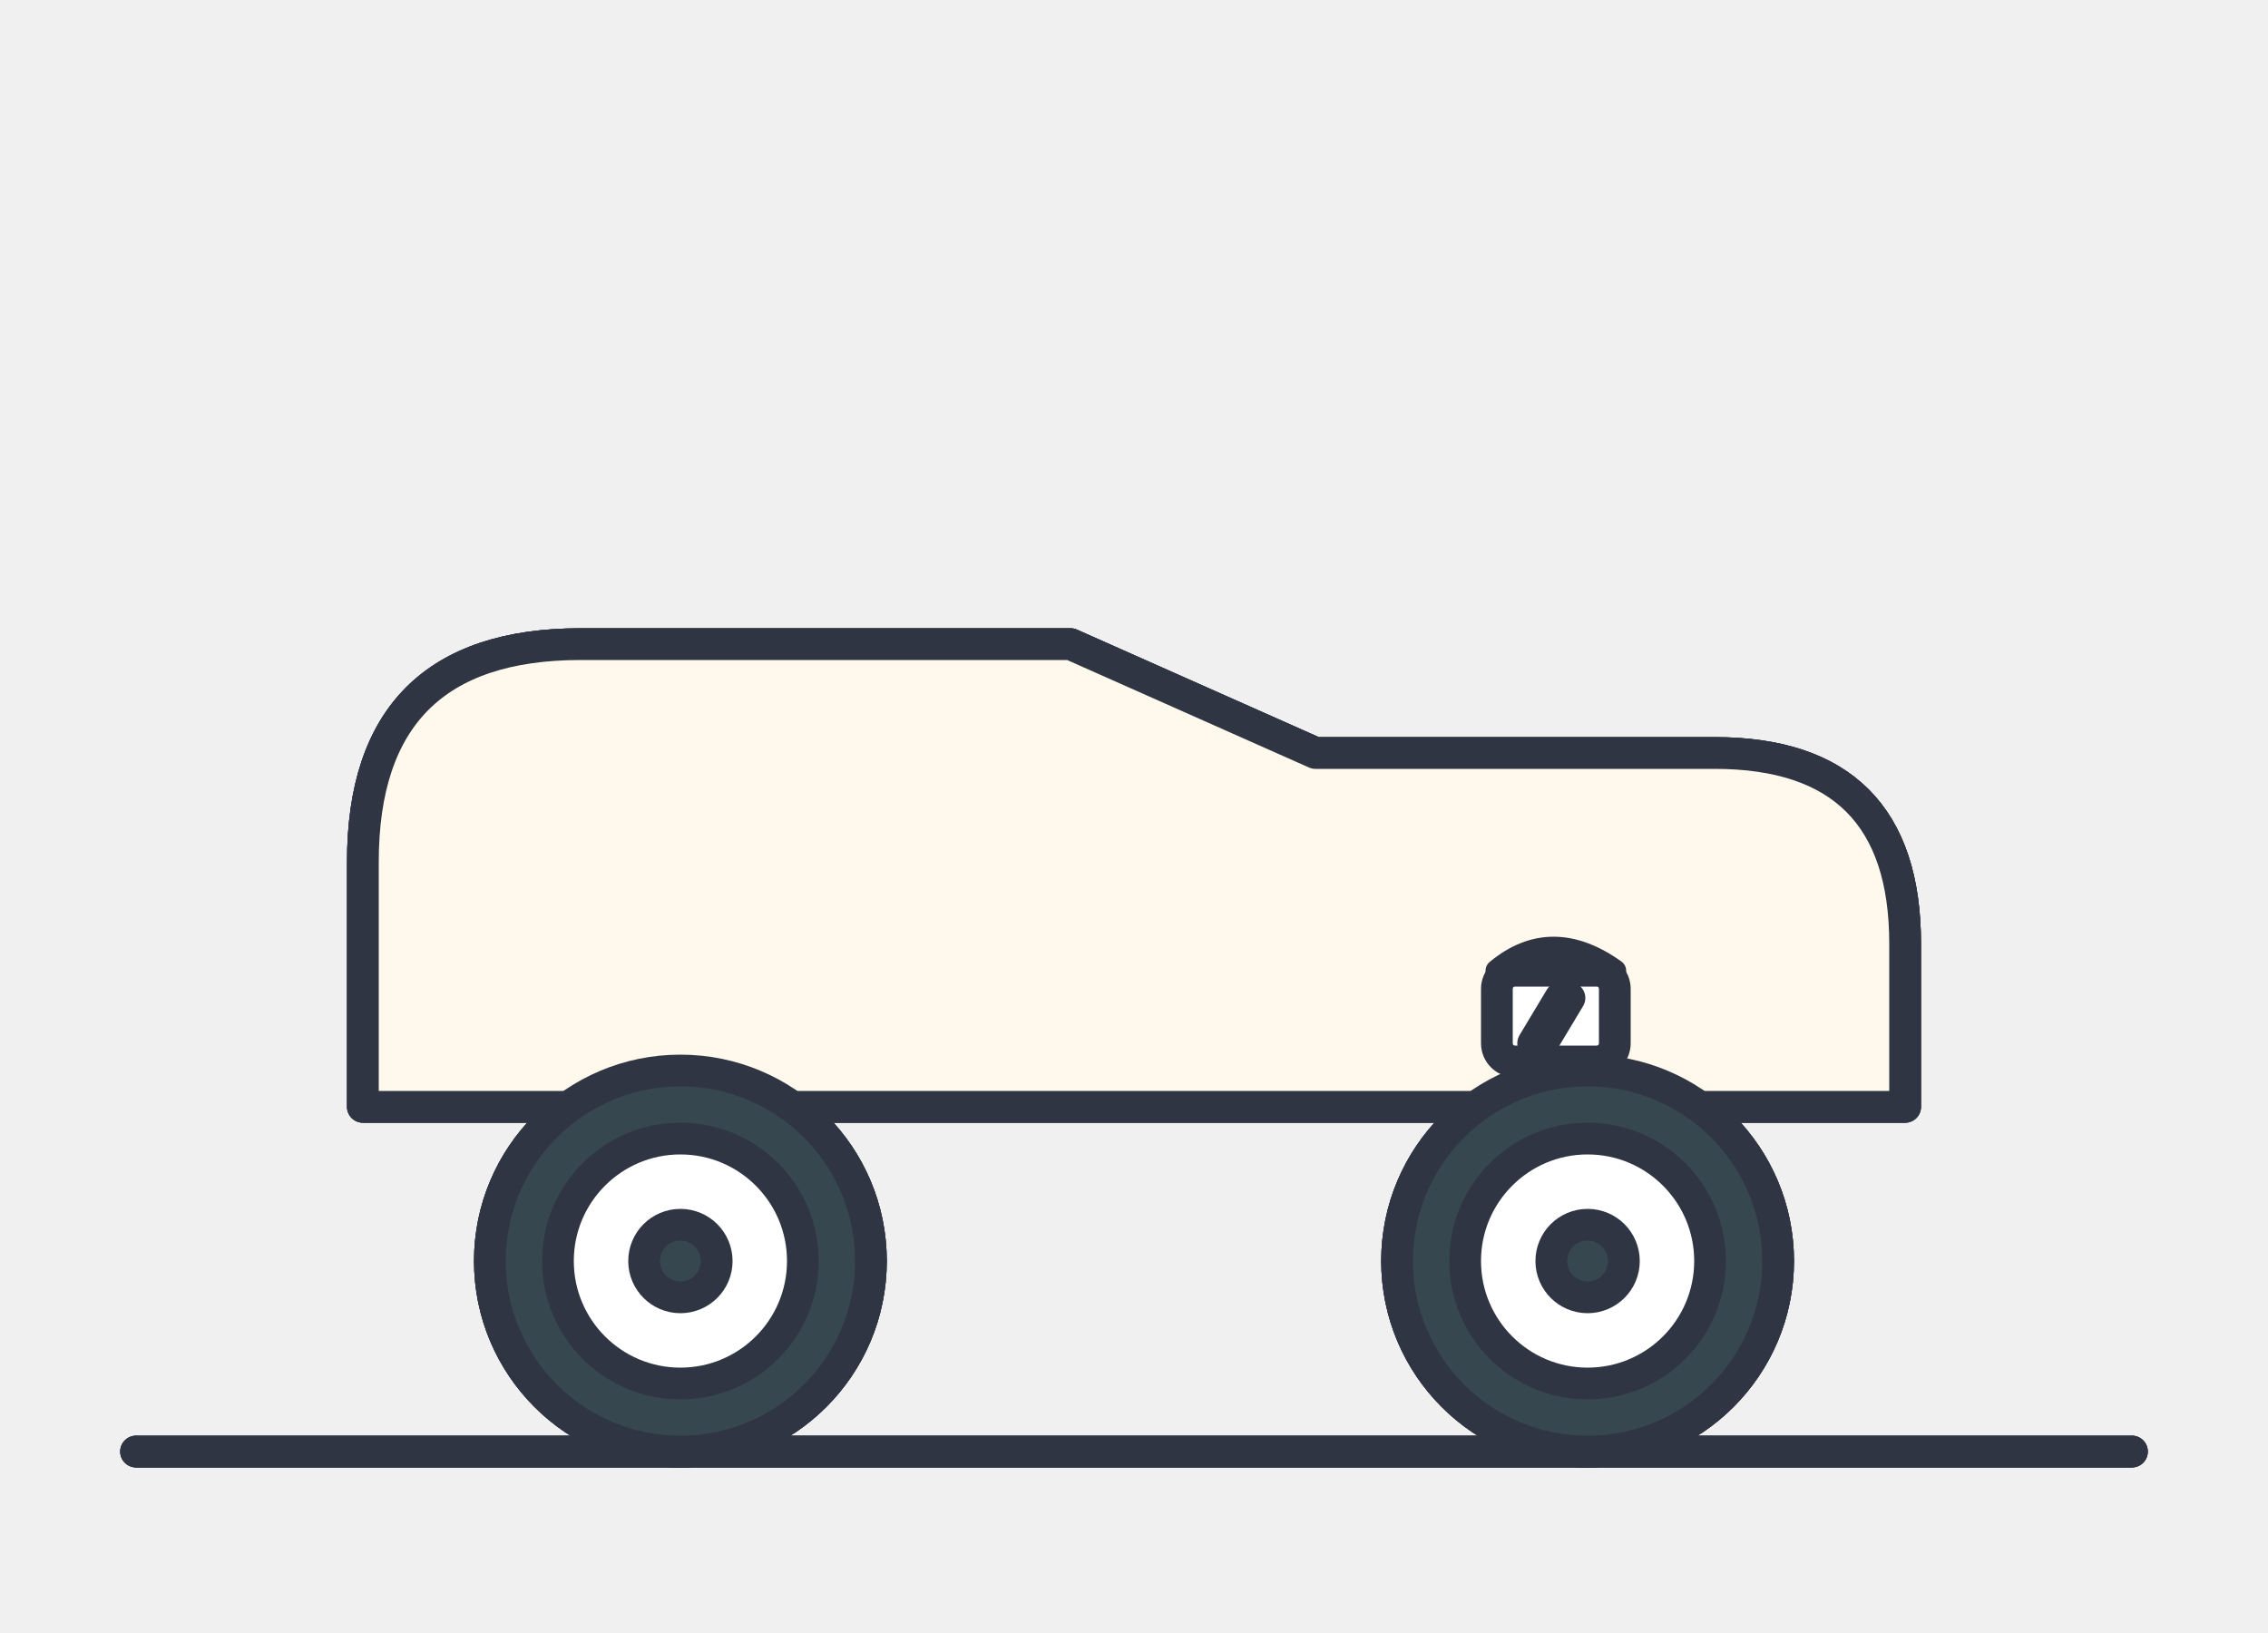
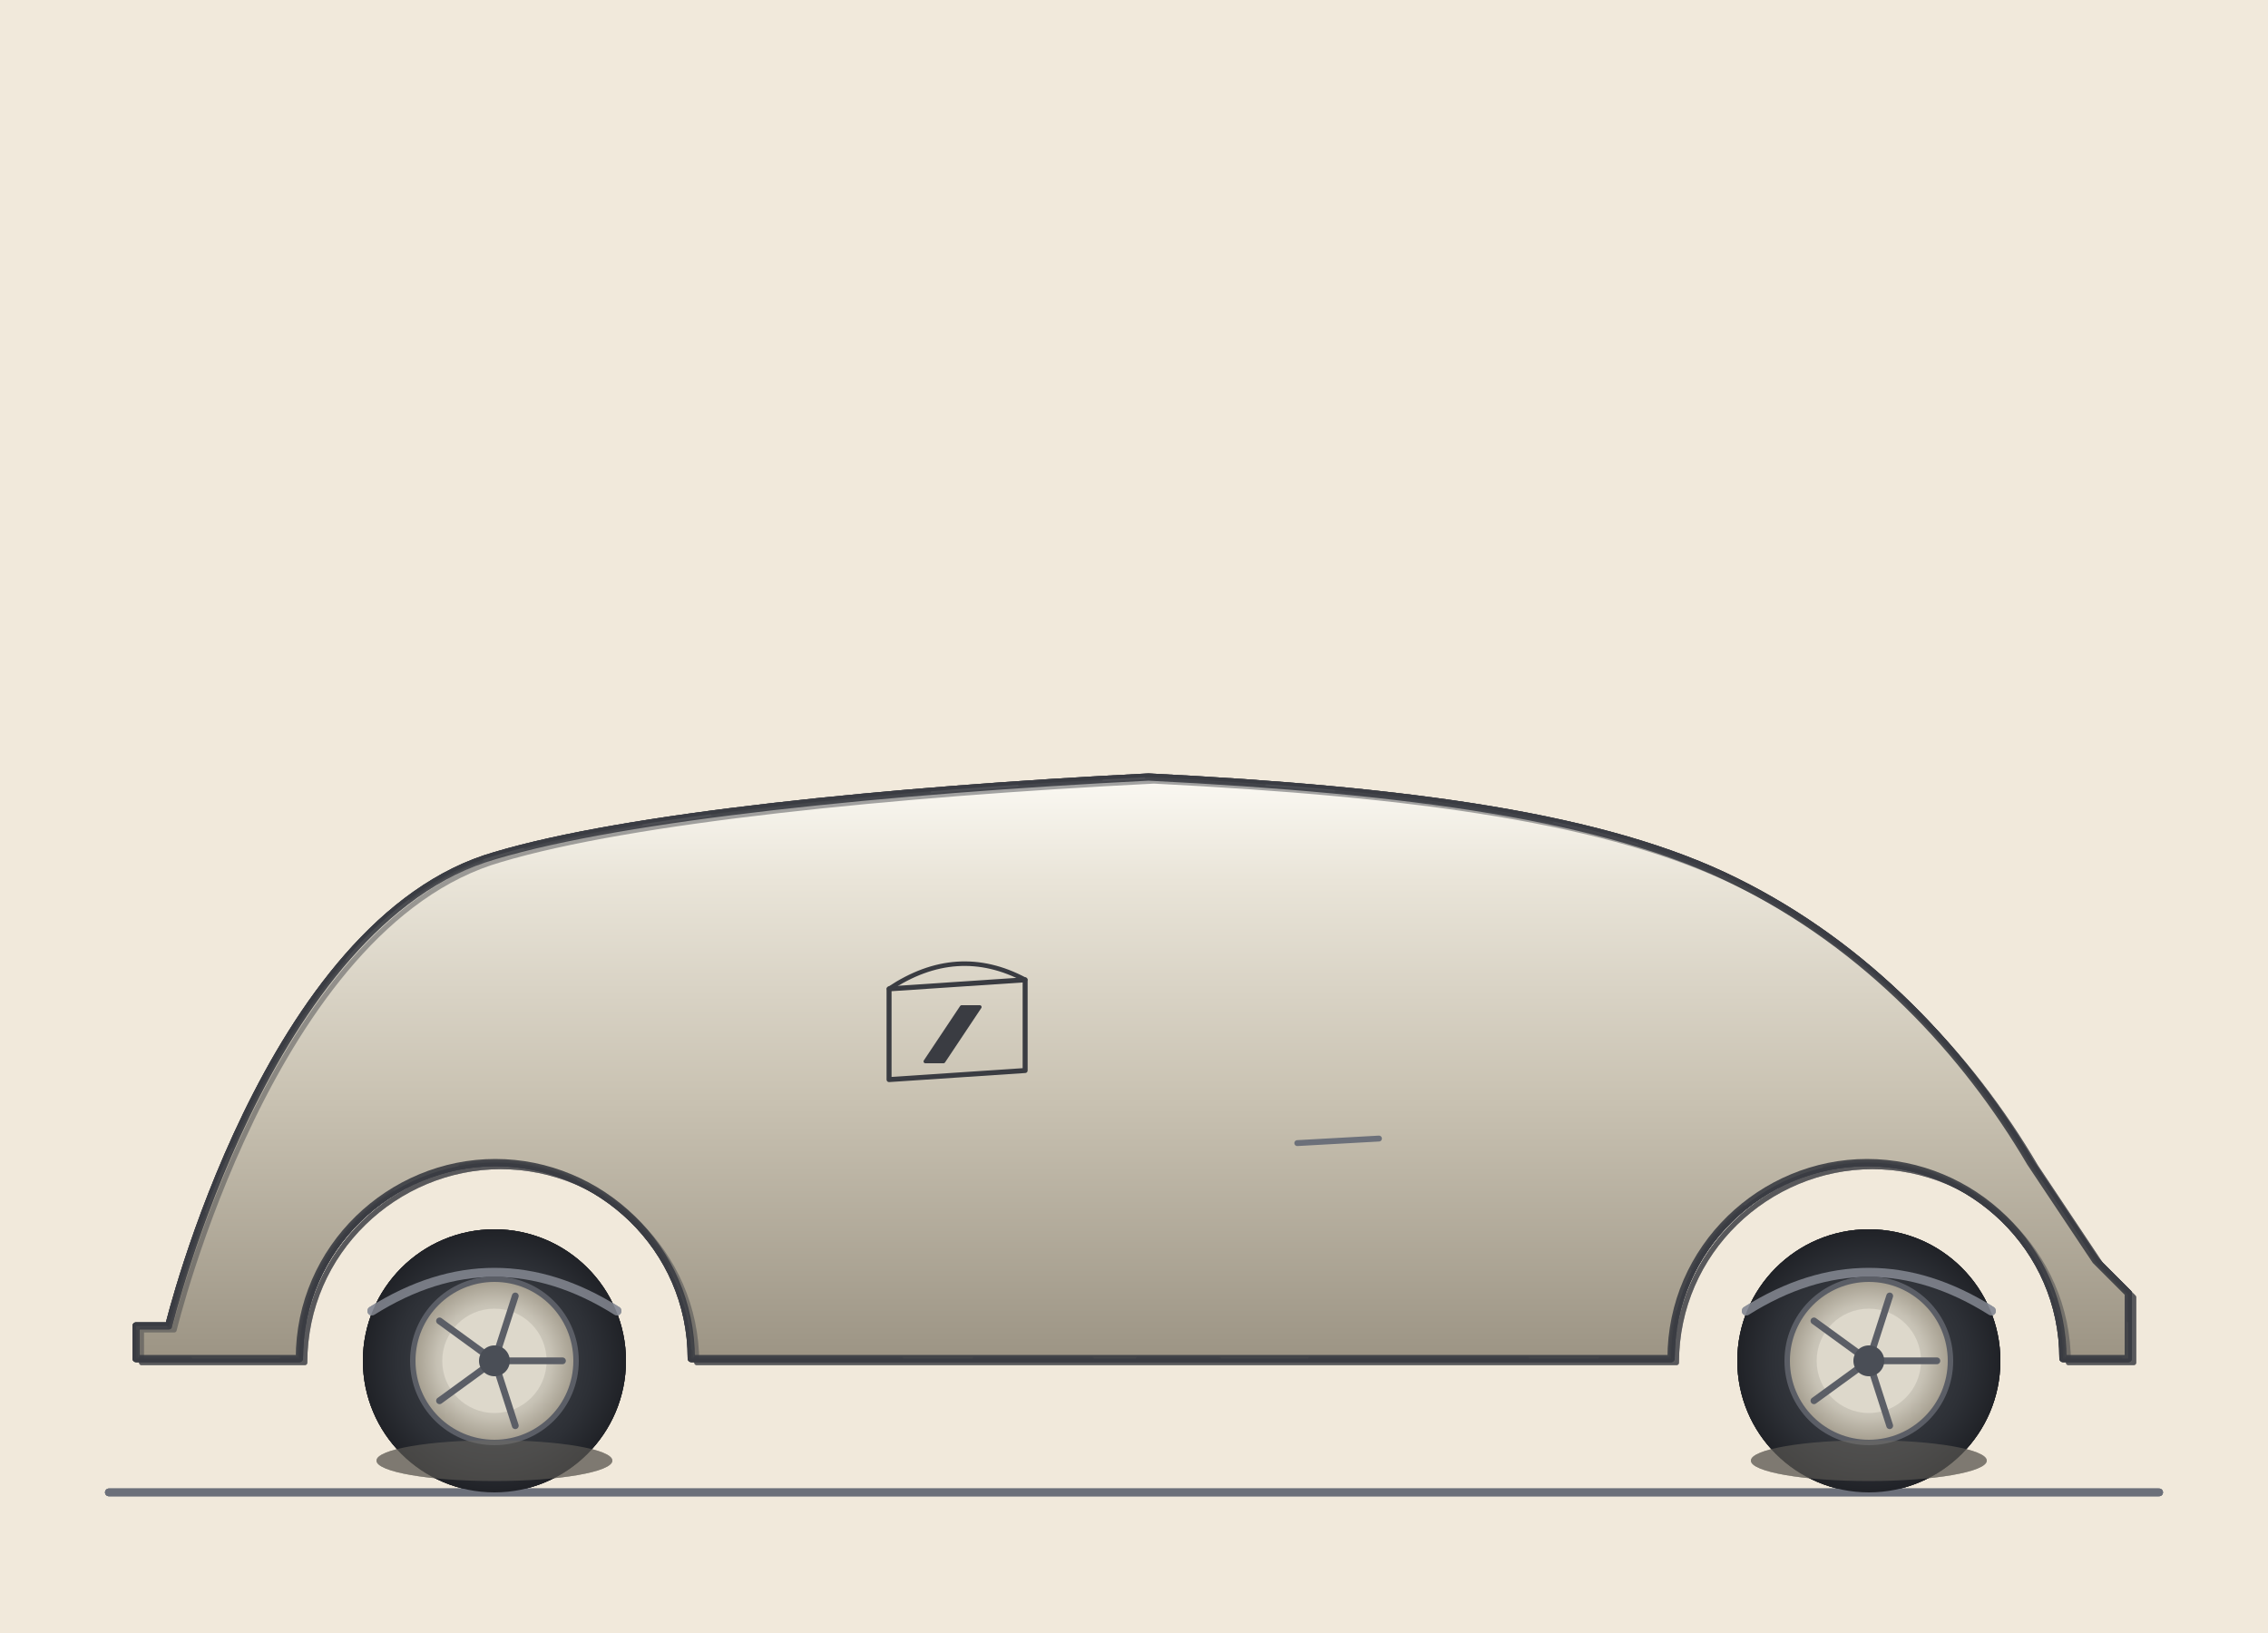
<svg xmlns="http://www.w3.org/2000/svg" viewBox="0 0 500 360" role="img">
-   <line x1="30" y1="320" x2="470" y2="320" stroke="#2F3542" stroke-width="7" stroke-linecap="round" stroke-linejoin="round" fill="none" />
-   <path d="M80 244 L80 190 Q80 142 128 142 L236 142 L290 166 L378 166 Q420 166 420 208 L420 244 Z" stroke="#2F3542" stroke-width="7" stroke-linecap="round" stroke-linejoin="round" fill="#FFF8EC" />
-   <circle cx="150" cy="278" r="42" stroke="#2F3542" stroke-width="7" stroke-linecap="round" stroke-linejoin="round" fill="#37474F" />
-   <circle cx="150" cy="278" r="27" stroke="#2F3542" stroke-width="7" stroke-linecap="round" stroke-linejoin="round" fill="#FFFFFF" />
-   <circle cx="150" cy="278" r="8" stroke="#2F3542" stroke-width="7" stroke-linecap="round" stroke-linejoin="round" fill="#37474F" />
-   <circle cx="350" cy="278" r="42" stroke="#2F3542" stroke-width="7" stroke-linecap="round" stroke-linejoin="round" fill="#37474F" />
-   <circle cx="350" cy="278" r="27" stroke="#2F3542" stroke-width="7" stroke-linecap="round" stroke-linejoin="round" fill="#FFFFFF" />
-   <circle cx="350" cy="278" r="8" stroke="#2F3542" stroke-width="7" stroke-linecap="round" stroke-linejoin="round" fill="#37474F" />
-   <rect x="330" y="214" width="26" height="20" rx="4" stroke="#2F3542" stroke-width="7" stroke-linecap="round" stroke-linejoin="round" fill="#FFFFFF" />
-   <path d="M338 230 L344 220 L346 220 L340 230 Z" stroke="#2F3542" stroke-width="7" stroke-linecap="round" stroke-linejoin="round" fill="#2F3542" />
-   <line x1="30" y1="320" x2="470" y2="320" stroke="#2F3542" stroke-width="7" stroke-linecap="round" stroke-linejoin="round" fill="none" />
-   <path d="M80 244 L80 190 Q80 142 128 142 L236 142 L290 166 L378 166 Q420 166 420 208 L420 244 Z" stroke="#2F3542" stroke-width="7" stroke-linecap="round" stroke-linejoin="round" fill="#FFF8EC" />
-   <circle cx="150" cy="278" r="42" stroke="#2F3542" stroke-width="7" stroke-linecap="round" stroke-linejoin="round" fill="#37474F" />
-   <circle cx="150" cy="278" r="27" stroke="#2F3542" stroke-width="7" stroke-linecap="round" stroke-linejoin="round" fill="#FFFFFF" />
-   <circle cx="150" cy="278" r="8" stroke="#2F3542" stroke-width="7" stroke-linecap="round" stroke-linejoin="round" fill="#37474F" />
-   <circle cx="350" cy="278" r="42" stroke="#2F3542" stroke-width="7" stroke-linecap="round" stroke-linejoin="round" fill="#37474F" />
-   <circle cx="350" cy="278" r="27" stroke="#2F3542" stroke-width="7" stroke-linecap="round" stroke-linejoin="round" fill="#FFFFFF" />
-   <circle cx="350" cy="278" r="8" stroke="#2F3542" stroke-width="7" stroke-linecap="round" stroke-linejoin="round" fill="#37474F" />
-   <rect x="330" y="214" width="26" height="20" rx="4" stroke="#2F3542" stroke-width="7" stroke-linecap="round" stroke-linejoin="round" fill="#FFFFFF" />
-   <path d="M338 230 L344 220 L346 220 L340 230 Z" stroke="#2F3542" stroke-width="7" stroke-linecap="round" stroke-linejoin="round" fill="#2F3542" />
-   <path d="M330 214 Q342 204 356 214" stroke="#2F3542" stroke-width="5" stroke-linecap="round" stroke-linejoin="round" fill="none" />
-   <line x1="30" y1="320" x2="470" y2="320" stroke="#2F3542" stroke-width="7" stroke-linecap="round" stroke-linejoin="round" fill="none" />
-   <path d="M80 244 L80 190 Q80 142 128 142 L236 142 L290 166 L378 166 Q420 166 420 208 L420 244 Z" stroke="#2F3542" stroke-width="7" stroke-linecap="round" stroke-linejoin="round" fill="#FFF8EC" />
-   <circle cx="150" cy="278" r="42" stroke="#2F3542" stroke-width="7" stroke-linecap="round" stroke-linejoin="round" fill="#37474F" />
-   <circle cx="150" cy="278" r="27" stroke="#2F3542" stroke-width="7" stroke-linecap="round" stroke-linejoin="round" fill="#FFFFFF" />
-   <circle cx="150" cy="278" r="8" stroke="#2F3542" stroke-width="7" stroke-linecap="round" stroke-linejoin="round" fill="#37474F" />
-   <circle cx="350" cy="278" r="42" stroke="#2F3542" stroke-width="7" stroke-linecap="round" stroke-linejoin="round" fill="#37474F" />
-   <circle cx="350" cy="278" r="27" stroke="#2F3542" stroke-width="7" stroke-linecap="round" stroke-linejoin="round" fill="#FFFFFF" />
-   <circle cx="350" cy="278" r="8" stroke="#2F3542" stroke-width="7" stroke-linecap="round" stroke-linejoin="round" fill="#37474F" />
-   <rect x="330" y="214" width="26" height="20" rx="4" stroke="#2F3542" stroke-width="7" stroke-linecap="round" stroke-linejoin="round" fill="#FFFFFF" />
-   <path d="M338 230 L344 220 L346 220 L340 230 Z" stroke="#2F3542" stroke-width="7" stroke-linecap="round" stroke-linejoin="round" fill="#2F3542" />
-   <path d="M330 214 Q342 204 356 214" stroke="#2F3542" stroke-width="5" stroke-linecap="round" stroke-linejoin="round" fill="none" />
-   <line x1="210" y1="244" x2="234" y2="244" stroke="#2F3542" stroke-width="4" stroke-linecap="round" stroke-linejoin="round" fill="none" />
+   <defs>
+     <linearGradient id="gBody" x1="0" y1="0" x2="0" y2="1">
+       <stop offset="0%" stop-color="#FBF9F3" />
+       <stop offset="18%" stop-color="#E9E4D8" />
+       <stop offset="55%" stop-color="#C9C2B2" />
+       <stop offset="100%" stop-color="#9C9484" />
+     </linearGradient>
+     <linearGradient id="gGlass" x1="0" y1="0" x2="0" y2="1">
+       <stop offset="0%" stop-color="#55585F" />
+       <stop offset="100%" stop-color="#7B7F88" />
+     </linearGradient>
+     <radialGradient id="gTire" cx="0.5" cy="0.5" r="0.5">
+       <stop offset="0%" stop-color="#4A4E55" />
+       <stop offset="75%" stop-color="#2D3036" />
+       <stop offset="100%" stop-color="#202227" />
+     </radialGradient>
+     <radialGradient id="gRim" cx="0.5" cy="0.5" r="0.5">
+       <stop offset="0%" stop-color="#F3F2EC" />
+       <stop offset="70%" stop-color="#C6C1B4" />
+       <stop offset="100%" stop-color="#A39C8D" />
+     </radialGradient>
+     <radialGradient id="gGround" cx="0.5" cy="0.5" r="0.5">
+       <stop offset="0%" stop-color="#8A8478" stop-opacity="0.34" />
+       <stop offset="100%" stop-color="#8A8478" stop-opacity="0" />
+     </radialGradient>
+   </defs>
+   <rect x="0" y="0" width="500" height="360" fill="#F1E9DB" />
+   <line x1="24" y1="329" x2="476" y2="329" stroke="#6C707A" stroke-width="1.7" stroke-linecap="round" stroke-linejoin="round" />
+   <path d="M37.2 292.3 C37.2 292.3 58.8 203.0 109.2 188.6 C138.0 180.0 195.6 174.2 253.2 171.3 C310.8 174.2 354.0 180.0 382.8 194.4 C411.6 208.7 433.2 231.8 447.6 256.3 L462.0 277.9 L469.2 285.1 L469.2 299.5 L454.8 299.5 C454.8 275.0 434.6 256.3 411.6 256.3 C388.6 256.3 368.4 275.0 368.4 299.5 L152.4 299.5 C152.4 275.0 132.2 256.3 109.2 256.3 C86.2 256.3 66.0 275.0 66.0 299.5 L30.0 299.5 L30.0 292.3 Z" fill="url(#gBody)" />
+   <path d="M37.2 292.3 C37.2 292.3 58.8 203.0 109.2 188.6 C138.0 180.0 195.6 174.2 253.2 171.3 C310.8 174.2 354.0 180.0 382.8 194.4 C411.6 208.7 433.2 231.8 447.6 256.3 L462.0 277.9 L469.2 285.1 L469.2 299.5 L454.8 299.5 C454.8 275.0 434.6 256.3 411.6 256.3 C388.6 256.3 368.4 275.0 368.4 299.5 L152.4 299.5 C152.4 275.0 132.2 256.3 109.2 256.3 C86.2 256.3 66.0 275.0 66.0 299.5 L30.0 299.5 L30.0 292.3 Z" stroke="#3A3C42" stroke-width="1.6" stroke-linecap="round" stroke-linejoin="round" fill="none" opacity="0.9" />
+   <path d="M37.2 292.3 C37.2 292.3 58.8 203.0 109.2 188.6 C138.0 180.0 195.6 174.2 253.2 171.3 C310.8 174.2 354.0 180.0 382.8 194.4 C411.6 208.7 433.2 231.8 447.6 256.3 L462.0 277.9 L469.2 285.1 L469.2 299.5 L454.8 299.5 C454.8 275.0 434.6 256.3 411.6 256.3 C388.6 256.3 368.4 275.0 368.4 299.5 L152.4 299.5 C152.4 275.0 132.2 256.3 109.2 256.3 C86.2 256.3 66.0 275.0 66.0 299.5 L30.0 299.5 L30.0 292.3 Z" stroke="#3A3C42" stroke-width="1.1" stroke-linecap="round" stroke-linejoin="round" fill="none" opacity="0.45" transform="translate(1.2 0.9)" />
+   <path d="M37.2 292.3 C37.2 292.3 58.8 203.0 109.2 188.6 C138.0 180.0 195.6 174.2 253.2 171.3 C310.8 174.2 354.0 180.0 382.8 194.4 C411.6 208.7 433.2 231.8 447.6 256.3 L462.0 277.9 L469.2 285.1 L469.2 299.5 L454.8 299.5 C454.8 275.0 434.6 256.3 411.6 256.3 C388.6 256.3 368.4 275.0 368.4 299.5 L152.4 299.5 C152.4 275.0 132.2 256.3 109.2 256.3 C86.2 256.3 66.0 275.0 66.0 299.5 L30.0 299.5 L30.0 292.3 Z" stroke="#3A3C42" stroke-width="0.8" stroke-linecap="round" stroke-linejoin="round" fill="none" stroke-dasharray="26 16 48 20 18 10" opacity="0.5" />
+   <circle cx="109" cy="300" r="29" fill="url(#gTire)" />
+   <path d="M82 289 Q109 272 136 289" stroke="#8B8F98" stroke-width="2.0" fill="none" stroke-linecap="round" opacity="0.8" />
+   <circle cx="109" cy="300" r="18" fill="url(#gRim)" stroke="#5B5E66" stroke-width="1.2" />
+   <circle cx="109" cy="300" r="11.5" fill="#DDD8CB" />
+   <line x1="109" y1="300" x2="124.0" y2="300.0" stroke="#5B5E66" stroke-width="1.5" stroke-linecap="round" />
+   <line x1="109" y1="300" x2="113.6" y2="314.3" stroke="#5B5E66" stroke-width="1.5" stroke-linecap="round" />
+   <line x1="109" y1="300" x2="96.9" y2="308.8" stroke="#5B5E66" stroke-width="1.5" stroke-linecap="round" />
+   <line x1="109" y1="300" x2="96.9" y2="291.2" stroke="#5B5E66" stroke-width="1.5" stroke-linecap="round" />
+   <line x1="109" y1="300" x2="113.6" y2="285.7" stroke="#5B5E66" stroke-width="1.5" stroke-linecap="round" />
+   <circle cx="109" cy="300" r="3.4" fill="#4A4E56" />
+   <ellipse cx="109" cy="322" rx="26" ry="4.5" fill="#6E6A61" opacity="0.5" />
+   <circle cx="412" cy="300" r="29" fill="url(#gTire)" />
+   <path d="M385 289 Q412 272 439 289" stroke="#8B8F98" stroke-width="2.0" fill="none" stroke-linecap="round" opacity="0.8" />
+   <circle cx="412" cy="300" r="18" fill="url(#gRim)" stroke="#5B5E66" stroke-width="1.2" />
+   <circle cx="412" cy="300" r="11.5" fill="#DDD8CB" />
+   <line x1="412" y1="300" x2="427.0" y2="300.0" stroke="#5B5E66" stroke-width="1.5" stroke-linecap="round" />
+   <line x1="412" y1="300" x2="416.6" y2="314.3" stroke="#5B5E66" stroke-width="1.5" stroke-linecap="round" />
+   <line x1="412" y1="300" x2="399.9" y2="308.8" stroke="#5B5E66" stroke-width="1.5" stroke-linecap="round" />
+   <line x1="412" y1="300" x2="399.9" y2="291.2" stroke="#5B5E66" stroke-width="1.5" stroke-linecap="round" />
+   <line x1="412" y1="300" x2="416.6" y2="285.7" stroke="#5B5E66" stroke-width="1.5" stroke-linecap="round" />
+   <circle cx="412" cy="300" r="3.4" fill="#4A4E56" />
+   <ellipse cx="412" cy="322" rx="26" ry="4.5" fill="#6E6A61" opacity="0.5" />
+   <path d="M196 218 L226 216 L226 236 L196 238 Z" stroke="#3A3C42" stroke-width="1.1" stroke-linecap="round" stroke-linejoin="round" fill="none" />
+   <path d="M204 234 L212 222 L216 222 L208 234 Z" stroke="#3A3C42" stroke-width="0.8" stroke-linecap="round" stroke-linejoin="round" fill="#3A3C42" />
+   <line x1="24" y1="329" x2="476" y2="329" stroke="#6C707A" stroke-width="1.7" stroke-linecap="round" stroke-linejoin="round" />
+   <path d="M37.2 292.3 C37.2 292.3 58.8 203.0 109.2 188.6 C138.0 180.0 195.6 174.2 253.2 171.3 C310.8 174.2 354.0 180.0 382.8 194.4 C411.6 208.7 433.2 231.8 447.6 256.3 L462.0 277.9 L469.2 285.1 L469.2 299.5 L454.8 299.5 C454.8 275.0 434.6 256.3 411.6 256.3 C388.6 256.3 368.4 275.0 368.4 299.5 L152.4 299.5 C152.4 275.0 132.2 256.3 109.2 256.3 C86.2 256.3 66.0 275.0 66.0 299.5 L30.0 299.5 L30.0 292.3 Z" fill="url(#gBody)" />
+   <path d="M37.2 292.3 C37.2 292.3 58.8 203.0 109.2 188.6 C138.0 180.0 195.6 174.2 253.2 171.3 C310.8 174.2 354.0 180.0 382.8 194.4 C411.6 208.7 433.2 231.8 447.6 256.3 L462.0 277.9 L469.2 285.1 L469.2 299.5 L454.8 299.5 C454.8 275.0 434.6 256.3 411.6 256.3 C388.6 256.3 368.4 275.0 368.4 299.5 L152.4 299.5 C152.4 275.0 132.2 256.3 109.2 256.3 C86.2 256.3 66.0 275.0 66.0 299.5 L30.0 299.5 L30.0 292.3 Z" stroke="#3A3C42" stroke-width="1.6" stroke-linecap="round" stroke-linejoin="round" fill="none" opacity="0.9" />
+   <path d="M37.2 292.3 C37.2 292.3 58.8 203.0 109.2 188.6 C138.0 180.0 195.6 174.2 253.2 171.3 C310.8 174.2 354.0 180.0 382.8 194.4 C411.6 208.7 433.2 231.8 447.6 256.3 L462.0 277.9 L469.2 285.1 L469.2 299.5 L454.8 299.5 C454.8 275.0 434.6 256.3 411.6 256.3 C388.6 256.3 368.4 275.0 368.4 299.5 L152.4 299.5 C152.4 275.0 132.2 256.3 109.2 256.3 C86.2 256.3 66.0 275.0 66.0 299.5 L30.0 299.5 L30.0 292.3 Z" stroke="#3A3C42" stroke-width="1.1" stroke-linecap="round" stroke-linejoin="round" fill="none" opacity="0.45" transform="translate(1.2 0.9)" />
+   <path d="M37.2 292.3 C37.2 292.3 58.8 203.0 109.2 188.6 C138.0 180.0 195.6 174.2 253.2 171.3 C310.8 174.2 354.0 180.0 382.8 194.4 C411.6 208.7 433.2 231.8 447.6 256.3 L462.0 277.9 L469.2 285.1 L469.2 299.5 L454.8 299.5 C454.8 275.0 434.6 256.3 411.6 256.3 C388.6 256.3 368.4 275.0 368.4 299.5 L152.4 299.5 C152.4 275.0 132.2 256.3 109.2 256.3 C86.2 256.3 66.0 275.0 66.0 299.5 L30.0 299.5 L30.0 292.3 Z" stroke="#3A3C42" stroke-width="0.8" stroke-linecap="round" stroke-linejoin="round" fill="none" stroke-dasharray="26 16 48 20 18 10" opacity="0.5" />
+   <circle cx="109" cy="300" r="29" fill="url(#gTire)" />
+   <path d="M82 289 Q109 272 136 289" stroke="#8B8F98" stroke-width="2.0" fill="none" stroke-linecap="round" opacity="0.8" />
+   <circle cx="109" cy="300" r="18" fill="url(#gRim)" stroke="#5B5E66" stroke-width="1.2" />
+   <circle cx="109" cy="300" r="11.5" fill="#DDD8CB" />
+   <line x1="109" y1="300" x2="124.0" y2="300.0" stroke="#5B5E66" stroke-width="1.5" stroke-linecap="round" />
+   <line x1="109" y1="300" x2="113.6" y2="314.3" stroke="#5B5E66" stroke-width="1.5" stroke-linecap="round" />
+   <line x1="109" y1="300" x2="96.9" y2="308.8" stroke="#5B5E66" stroke-width="1.5" stroke-linecap="round" />
+   <line x1="109" y1="300" x2="96.9" y2="291.2" stroke="#5B5E66" stroke-width="1.5" stroke-linecap="round" />
+   <line x1="109" y1="300" x2="113.6" y2="285.7" stroke="#5B5E66" stroke-width="1.5" stroke-linecap="round" />
+   <circle cx="109" cy="300" r="3.4" fill="#4A4E56" />
+   <ellipse cx="109" cy="322" rx="26" ry="4.5" fill="#6E6A61" opacity="0.5" />
+   <circle cx="412" cy="300" r="29" fill="url(#gTire)" />
+   <path d="M385 289 Q412 272 439 289" stroke="#8B8F98" stroke-width="2.0" fill="none" stroke-linecap="round" opacity="0.8" />
+   <circle cx="412" cy="300" r="18" fill="url(#gRim)" stroke="#5B5E66" stroke-width="1.2" />
+   <circle cx="412" cy="300" r="11.5" fill="#DDD8CB" />
+   <line x1="412" y1="300" x2="427.0" y2="300.0" stroke="#5B5E66" stroke-width="1.5" stroke-linecap="round" />
+   <line x1="412" y1="300" x2="416.6" y2="314.3" stroke="#5B5E66" stroke-width="1.5" stroke-linecap="round" />
+   <line x1="412" y1="300" x2="399.9" y2="308.8" stroke="#5B5E66" stroke-width="1.5" stroke-linecap="round" />
+   <line x1="412" y1="300" x2="399.9" y2="291.2" stroke="#5B5E66" stroke-width="1.5" stroke-linecap="round" />
+   <line x1="412" y1="300" x2="416.6" y2="285.7" stroke="#5B5E66" stroke-width="1.5" stroke-linecap="round" />
+   <circle cx="412" cy="300" r="3.4" fill="#4A4E56" />
+   <ellipse cx="412" cy="322" rx="26" ry="4.5" fill="#6E6A61" opacity="0.5" />
+   <path d="M196 218 L226 216 L226 236 L196 238 Z" stroke="#3A3C42" stroke-width="1.1" stroke-linecap="round" stroke-linejoin="round" fill="none" />
+   <path d="M204 234 L212 222 L216 222 L208 234 Z" stroke="#3A3C42" stroke-width="0.8" stroke-linecap="round" stroke-linejoin="round" fill="#3A3C42" />
+   <path d="M196 218 Q211 208 226 216" stroke="#3A3C42" stroke-width="1" stroke-linecap="round" stroke-linejoin="round" fill="none" />
+   <line x1="24" y1="329" x2="476" y2="329" stroke="#6C707A" stroke-width="1.7" stroke-linecap="round" stroke-linejoin="round" />
+   <path d="M37.2 292.3 C37.2 292.3 58.8 203.0 109.2 188.6 C138.0 180.0 195.6 174.2 253.2 171.3 C310.8 174.2 354.0 180.0 382.8 194.4 C411.6 208.7 433.2 231.8 447.6 256.3 L462.0 277.9 L469.2 285.1 L469.2 299.5 L454.8 299.5 C454.8 275.0 434.6 256.3 411.6 256.3 C388.6 256.3 368.4 275.0 368.4 299.5 L152.4 299.5 C152.4 275.0 132.2 256.3 109.2 256.3 C86.2 256.3 66.0 275.0 66.0 299.5 L30.0 299.5 L30.0 292.3 Z" fill="url(#gBody)" />
+   <path d="M37.2 292.3 C37.2 292.3 58.8 203.0 109.2 188.6 C138.0 180.0 195.6 174.2 253.2 171.3 C310.8 174.2 354.0 180.0 382.8 194.4 C411.6 208.7 433.2 231.8 447.6 256.3 L462.0 277.9 L469.2 285.1 L469.2 299.5 L454.8 299.5 C454.8 275.0 434.6 256.3 411.6 256.3 C388.6 256.3 368.4 275.0 368.4 299.5 L152.4 299.5 C152.4 275.0 132.2 256.3 109.2 256.3 C86.2 256.3 66.0 275.0 66.0 299.5 L30.0 299.5 L30.0 292.3 Z" stroke="#3A3C42" stroke-width="1.6" stroke-linecap="round" stroke-linejoin="round" fill="none" opacity="0.9" />
+   <path d="M37.2 292.3 C37.2 292.3 58.8 203.0 109.2 188.6 C138.0 180.0 195.6 174.2 253.2 171.3 C310.8 174.2 354.0 180.0 382.8 194.4 C411.6 208.7 433.2 231.8 447.6 256.3 L462.0 277.9 L469.2 285.1 L469.2 299.5 L454.8 299.5 C454.8 275.0 434.6 256.3 411.6 256.3 C388.6 256.3 368.4 275.0 368.4 299.5 L152.4 299.5 C152.4 275.0 132.2 256.3 109.2 256.3 C86.2 256.3 66.0 275.0 66.0 299.5 L30.0 299.5 L30.0 292.3 Z" stroke="#3A3C42" stroke-width="1.1" stroke-linecap="round" stroke-linejoin="round" fill="none" opacity="0.45" transform="translate(1.2 0.9)" />
+   <path d="M37.2 292.3 C37.2 292.3 58.8 203.0 109.2 188.6 C138.0 180.0 195.6 174.2 253.2 171.3 C310.8 174.2 354.0 180.0 382.8 194.4 C411.6 208.7 433.2 231.8 447.6 256.3 L462.0 277.9 L469.2 285.1 L469.2 299.5 L454.8 299.5 C454.8 275.0 434.6 256.3 411.6 256.3 C388.6 256.3 368.4 275.0 368.4 299.5 L152.4 299.5 C152.4 275.0 132.2 256.3 109.2 256.3 C86.2 256.3 66.0 275.0 66.0 299.5 L30.0 299.5 L30.0 292.3 Z" stroke="#3A3C42" stroke-width="0.8" stroke-linecap="round" stroke-linejoin="round" fill="none" stroke-dasharray="26 16 48 20 18 10" opacity="0.5" />
+   <circle cx="109" cy="300" r="29" fill="url(#gTire)" />
+   <path d="M82 289 Q109 272 136 289" stroke="#8B8F98" stroke-width="2.0" fill="none" stroke-linecap="round" opacity="0.8" />
+   <circle cx="109" cy="300" r="18" fill="url(#gRim)" stroke="#5B5E66" stroke-width="1.2" />
+   <circle cx="109" cy="300" r="11.5" fill="#DDD8CB" />
+   <line x1="109" y1="300" x2="124.0" y2="300.0" stroke="#5B5E66" stroke-width="1.5" stroke-linecap="round" />
+   <line x1="109" y1="300" x2="113.6" y2="314.3" stroke="#5B5E66" stroke-width="1.5" stroke-linecap="round" />
+   <line x1="109" y1="300" x2="96.9" y2="308.8" stroke="#5B5E66" stroke-width="1.5" stroke-linecap="round" />
+   <line x1="109" y1="300" x2="96.9" y2="291.2" stroke="#5B5E66" stroke-width="1.5" stroke-linecap="round" />
+   <line x1="109" y1="300" x2="113.6" y2="285.7" stroke="#5B5E66" stroke-width="1.5" stroke-linecap="round" />
+   <circle cx="109" cy="300" r="3.4" fill="#4A4E56" />
+   <ellipse cx="109" cy="322" rx="26" ry="4.5" fill="#6E6A61" opacity="0.5" />
+   <circle cx="412" cy="300" r="29" fill="url(#gTire)" />
+   <path d="M385 289 Q412 272 439 289" stroke="#8B8F98" stroke-width="2.0" fill="none" stroke-linecap="round" opacity="0.8" />
+   <circle cx="412" cy="300" r="18" fill="url(#gRim)" stroke="#5B5E66" stroke-width="1.2" />
+   <circle cx="412" cy="300" r="11.5" fill="#DDD8CB" />
+   <line x1="412" y1="300" x2="427.0" y2="300.0" stroke="#5B5E66" stroke-width="1.5" stroke-linecap="round" />
+   <line x1="412" y1="300" x2="416.6" y2="314.3" stroke="#5B5E66" stroke-width="1.5" stroke-linecap="round" />
+   <line x1="412" y1="300" x2="399.9" y2="308.8" stroke="#5B5E66" stroke-width="1.5" stroke-linecap="round" />
+   <line x1="412" y1="300" x2="399.9" y2="291.2" stroke="#5B5E66" stroke-width="1.5" stroke-linecap="round" />
+   <line x1="412" y1="300" x2="416.6" y2="285.7" stroke="#5B5E66" stroke-width="1.5" stroke-linecap="round" />
+   <circle cx="412" cy="300" r="3.4" fill="#4A4E56" />
+   <ellipse cx="412" cy="322" rx="26" ry="4.5" fill="#6E6A61" opacity="0.5" />
+   <path d="M196 218 L226 216 L226 236 L196 238 Z" stroke="#3A3C42" stroke-width="1.1" stroke-linecap="round" stroke-linejoin="round" fill="none" />
+   <path d="M204 234 L212 222 L216 222 L208 234 Z" stroke="#3A3C42" stroke-width="0.8" stroke-linecap="round" stroke-linejoin="round" fill="#3A3C42" />
+   <path d="M196 218 Q211 208 226 216" stroke="#3A3C42" stroke-width="1" stroke-linecap="round" stroke-linejoin="round" fill="none" />
+   <line x1="286" y1="252" x2="304" y2="251" stroke="#6C707A" stroke-width="1.3" stroke-linecap="round" stroke-linejoin="round" />
</svg>
